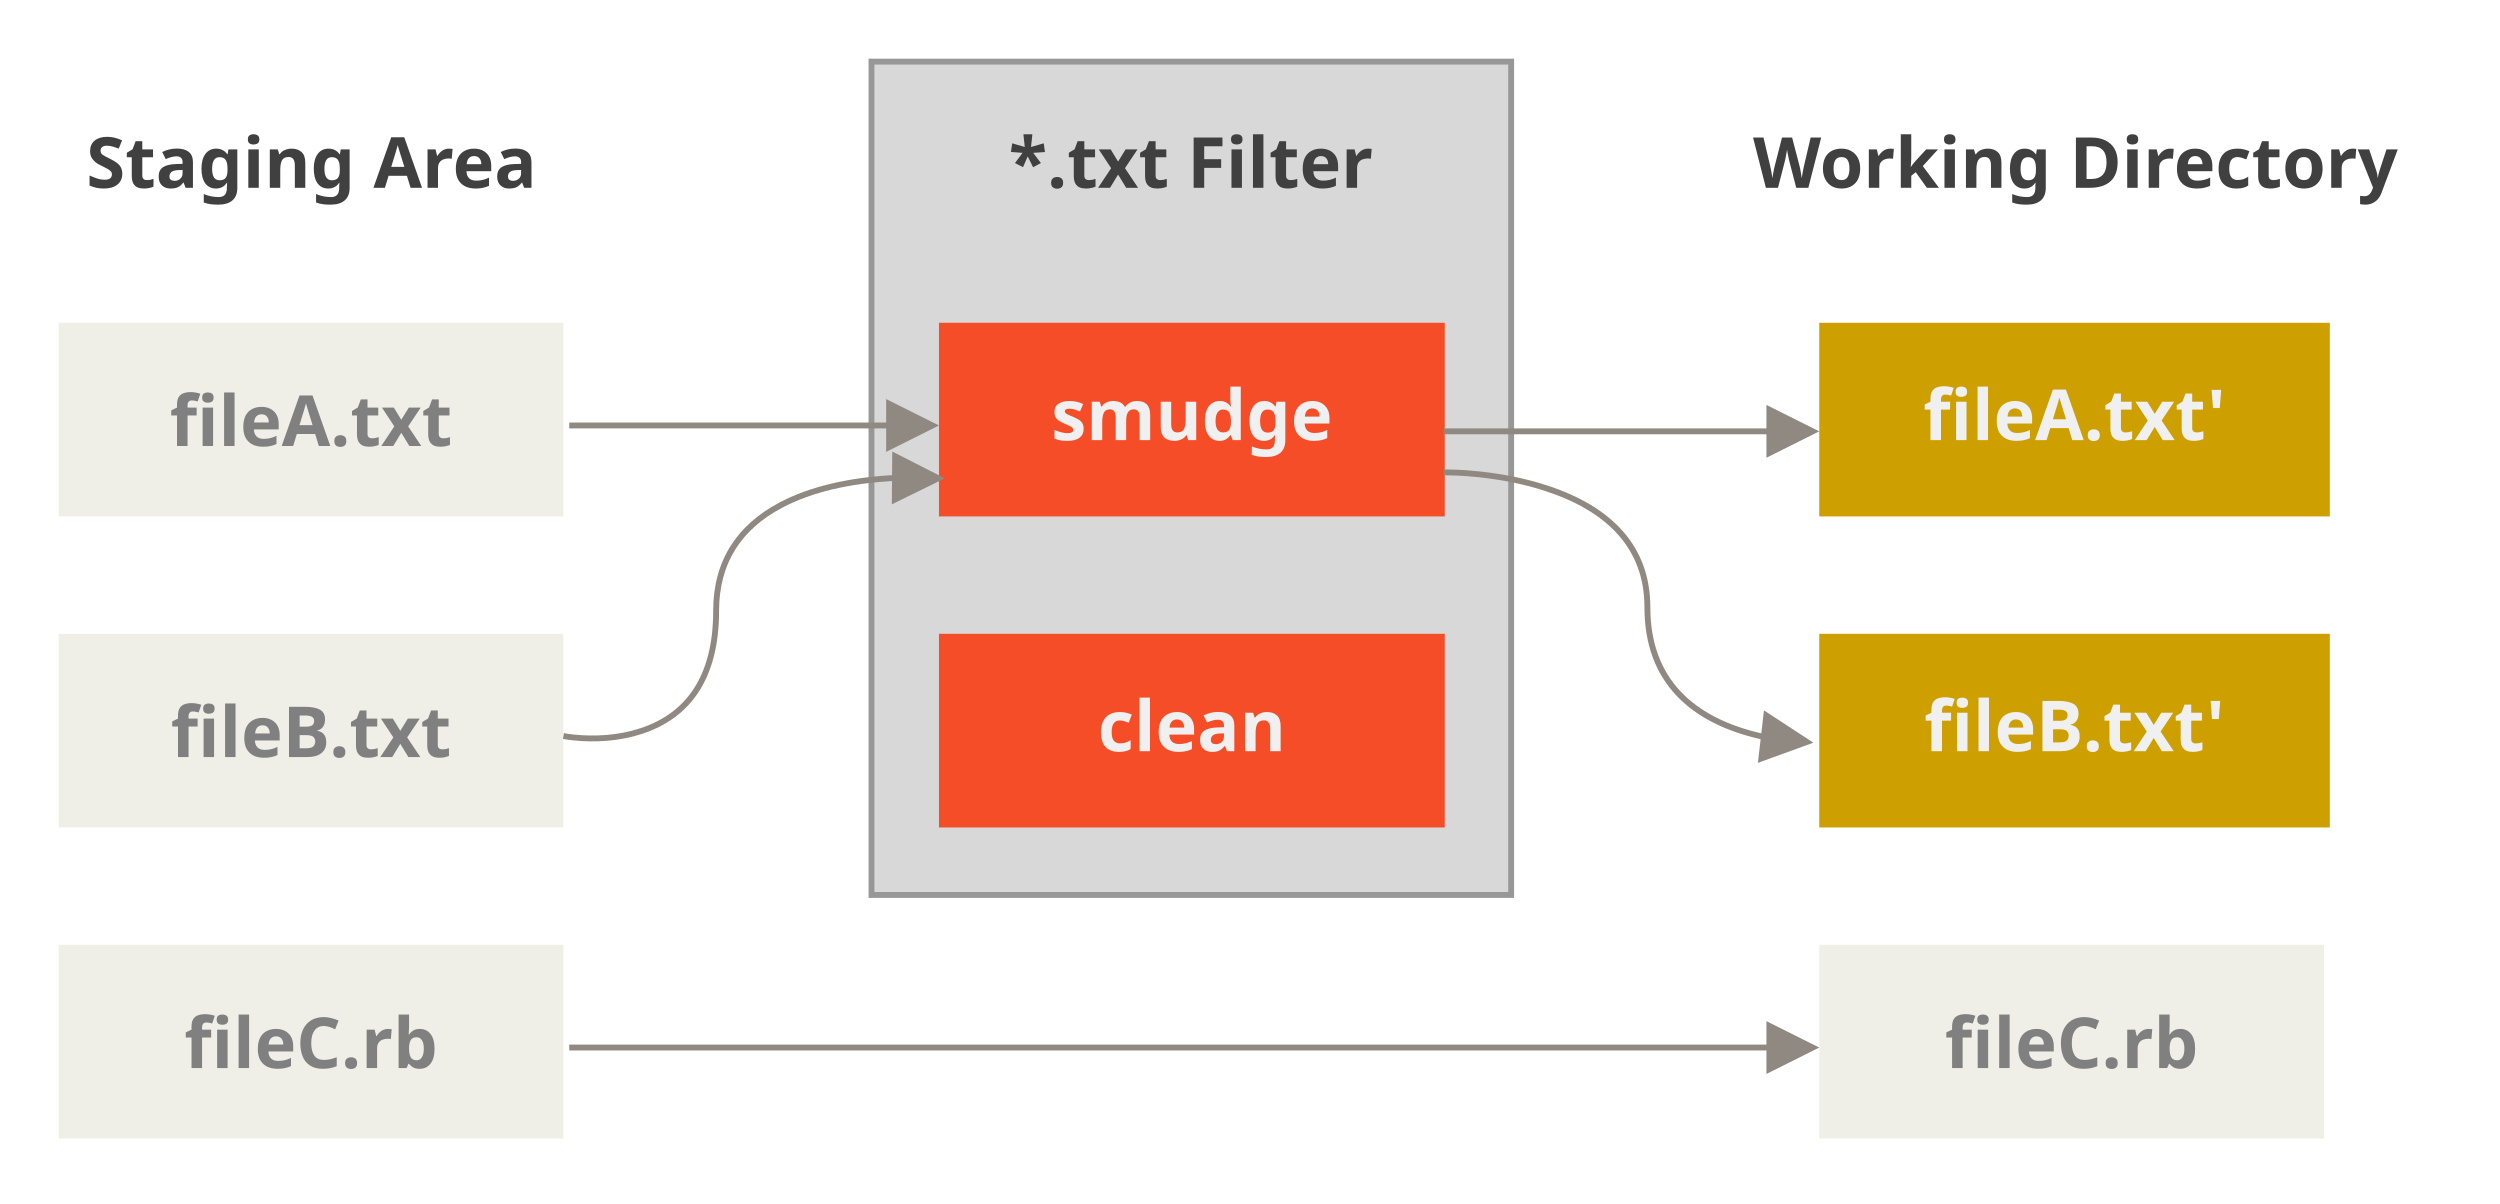
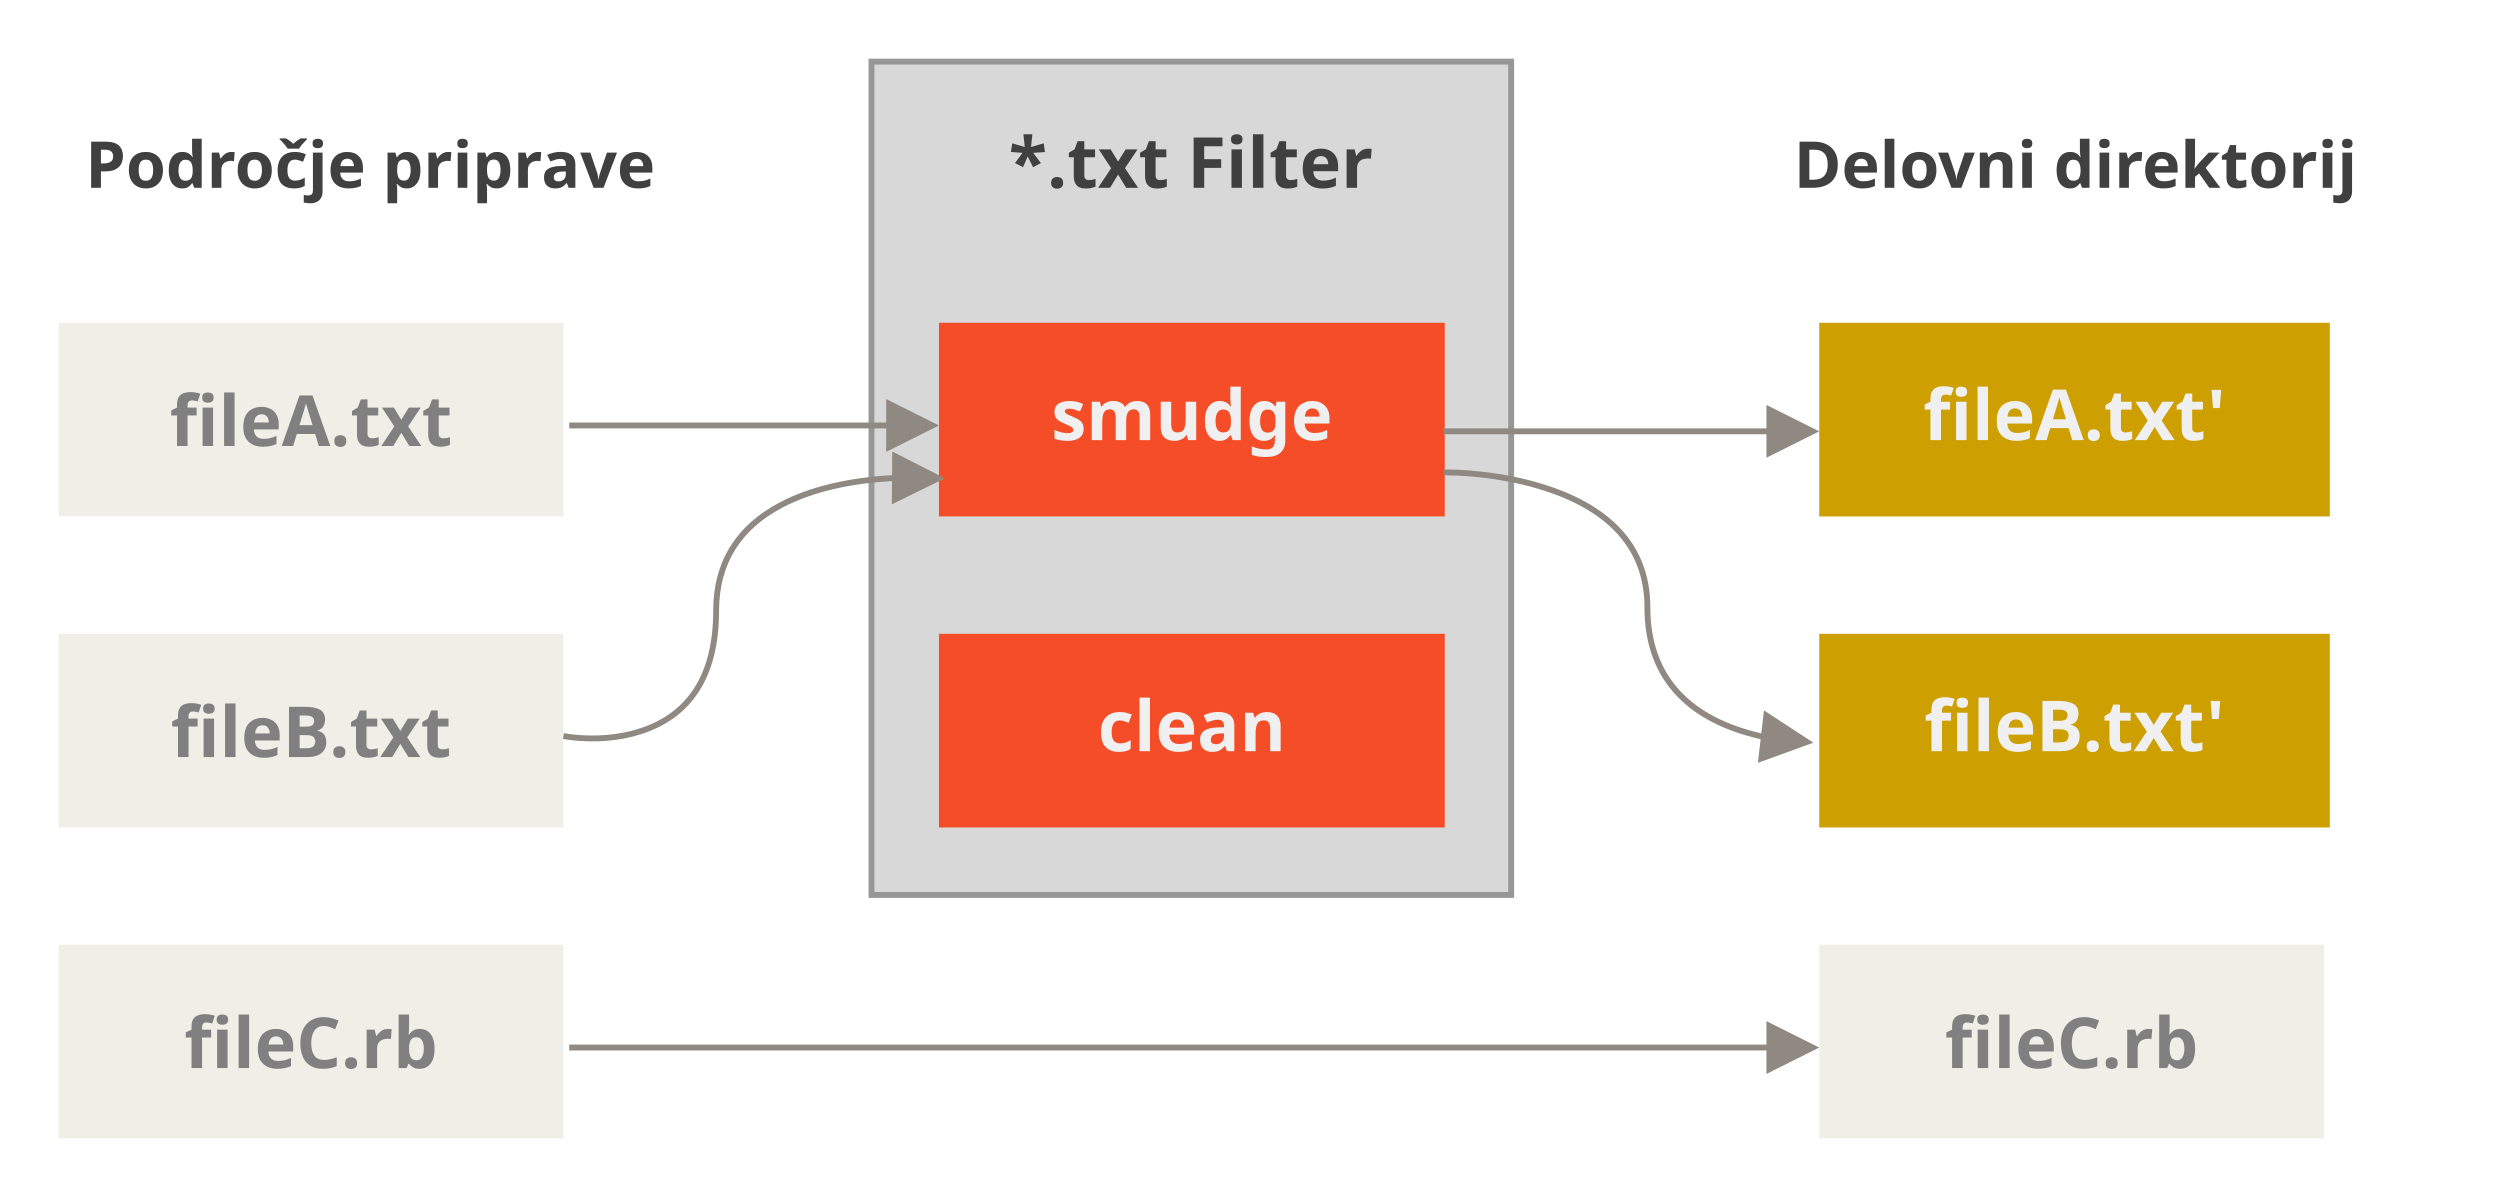
<svg xmlns="http://www.w3.org/2000/svg" id="svg28025" version="1.1" viewBox="0 0 426 205">
  <g id="08---Smudge-and-Clean" fill="none" fill-rule="evenodd">
    <g id="Group" transform="translate(10 10)">
      <g id="other" transform="translate(0 45)">
        <rect id="Rectangle-2" width="86" height="33" fill="#EFEFE7" fill-rule="evenodd" />
        <text id="master" fill="#979797" font-family="Source Code Pro" font-size="12px" font-weight="700" text-anchor="middle">
          <tspan id="tspan27952" x="43" y="21" fill="#808080">fileA.txt</tspan>
        </text>
      </g>
      <rect id="Rectangle-9" x="138.5" y=".5" width="109" height="142" fill="#D8D8D8" stroke="#979797" />
      <g id="goldref" transform="translate(300 45)">
        <rect id="Rectangle-3" width="87" height="33" fill="#CD9F00" fill-rule="evenodd" />
        <text id="master-2" fill="#979797" font-family="Source Code Pro" font-size="12px" font-weight="700" text-anchor="middle">
          <tspan id="tspan27958" x="43.5" y="20" fill="#f0f0f0">fileA.txt'</tspan>
        </text>
      </g>
      <g id="g27968" transform="translate(300 98)">
        <rect id="rect27962" width="87" height="33" fill="#CD9F00" fill-rule="evenodd" />
        <text id="text27966" fill="#979797" font-family="Source Code Pro" font-size="12px" font-weight="700" text-anchor="middle">
          <tspan id="tspan27964" x="43.5" y="20" fill="#f0f0f0">fileB.txt'</tspan>
        </text>
      </g>
      <g id="g27976" transform="translate(0 98)">
        <rect id="rect27970" width="86" height="33" fill="#EFEFE7" fill-rule="evenodd" />
        <text id="text27974" fill="#979797" font-family="Source Code Pro" font-size="12px" font-weight="700" text-anchor="middle">
          <tspan id="tspan27972" x="43" y="21" fill="#808080">fileB.txt</tspan>
        </text>
      </g>
      <g id="g27984" transform="translate(0 151)">
        <rect id="rect27978" width="86" height="33" fill="#EFEFE7" fill-rule="evenodd" />
        <text id="text27982" fill="#979797" font-family="Source Code Pro" font-size="12px" font-weight="700" text-anchor="middle">
          <tspan id="tspan27980" x="43" y="21" fill="#808080">fileC.rb</tspan>
        </text>
      </g>
      <g id="g27992" transform="translate(300 151)">
        <rect id="rect27986" width="86" height="33" fill="#EFEFE7" fill-rule="evenodd" />
        <text id="text27990" fill="#979797" font-family="Source Code Pro" font-size="12px" font-weight="700" text-anchor="middle">
          <tspan id="tspan27988" x="43" y="21" fill="#808080">fileC.rb</tspan>
        </text>
      </g>
-       <text id="Staging-Area" transform="translate(-11.412)" font-size="12px" font-weight="700" style="fill:#404040;font-family:'Source Code Pro';font-size:12px;font-weight:700;text-anchor:middle">
-         <tspan id="tspan27994" x="54.5" y="22" style="fill:#404040">Staging Area</tspan>
+       <text id="Staging-Area" transform="translate(-11.412)" font-size="12px" font-weight="700" style="fill:#404040;font-family:'Source Code Pro';font-size:11px;font-weight:700;text-anchor:middle">
+         <tspan id="tspan27994" x="64.5" y="22" style="fill:#404040">Področje priprave</tspan>
      </text>
-       <text id="Working-Directory" transform="translate(289.15)" font-size="12px" font-weight="700" style="fill:#404040;font-family:'Source Code Pro';font-size:12px;font-weight:700;text-anchor:middle">
-         <tspan id="tspan27997" x="54.5" y="22" style="fill:#404040">Working Directory</tspan>
+       <text id="Working-Directory" transform="translate(289.15)" font-size="12px" font-weight="700" style="fill:#404040;font-family:'Source Code Pro';font-size:11px;font-weight:700;text-anchor:middle">
+         <tspan id="tspan27997" x="54.5" y="22" style="fill:#404040">Delovni direktorij</tspan>
      </text>
      <text id="*.txt-Filter" transform="translate(138.43)" font-size="12px" font-weight="700" style="fill:#404040;font-family:'Source Code Pro';font-size:12px;font-weight:700;text-anchor:middle">
        <tspan id="tspan28000" x="54.5" y="22" style="fill:#404040">*.txt Filter</tspan>
      </text>
      <g id="ref" transform="translate(150 45)">
        <rect id="rect28003" width="86.187" height="33" fill="#F44D27" fill-rule="evenodd" />
        <text id="text28007" fill="#979797" font-family="Source Code Pro" font-size="12px" font-weight="700" text-anchor="middle">
          <tspan id="tspan28005" x="43.093" y="20" fill="#f0f0f0">smudge</tspan>
        </text>
      </g>
      <g id="g28016" transform="translate(150 98)">
        <rect id="rect28010" width="86.187" height="33" fill="#F44D27" fill-rule="evenodd" />
        <text id="text28014" fill="#979797" font-family="Source Code Pro" font-size="12px" font-weight="700" text-anchor="middle">
          <tspan id="tspan28012" x="43.093" y="20" fill="#f0f0f0">clean</tspan>
        </text>
      </g>
      <path id="Line" d="m291 169h-204v-1h204v-4l9 4.5-9 4.5v-4z" fill="#8F8981" fill-rule="nonzero" />
      <path id="Line-2" d="m141 63h-54v-1h54v-4l9 4.5-9 4.5v-4z" fill="#8F8981" fill-rule="nonzero" />
      <path id="Line-3" d="m291 64h-55v-1h55v-4l9 4.5-9 4.5v-4z" fill="#8F8981" fill-rule="nonzero" />
      <path id="Line-4" d="m142 71.968c-7.06.41-13.566 1.819-18.723 4.552-6.904 3.659-10.749 9.38-10.749 17.577 1e-6 11.618-4.927 18.264-13.106 20.948-3.913 1.284-8.043 1.504-11.761 1.114-.343-.036-.648-.075-.913-.113-.161-.024-.273-.042-.334-.053l-.492-.09.179-.984.492.09c.05.009.151.026.3.048.251.037.544.074.872.108 3.589.377 7.586.164 11.344-1.069 7.773-2.55 12.418-8.816 12.418-19.997-1e-6-8.588 4.064-14.637 11.281-18.461 5.322-2.82 11.983-4.258 19.199-4.67l.03-4.03 8.966 4.568-9.034 4.432.03-3.967z" fill="#8F8981" fill-rule="nonzero" />
      <path id="Line-5" d="m290.01 115.96c-11.928-2.707-19.793-9.671-19.793-22.464 0-9.966-6.255-16.307-16.763-19.784-3.61-1.195-7.482-1.96-11.37-2.38-1.389-.15-2.69-.245-3.873-.296-.75-.033-1.321-.042-1.681-.041l-.02 0-.5.005-.01-1.0.5-.005.025-0c.376-.002.963.008 1.73.042 1.204.052 2.526.149 3.936.301 3.954.427 7.893 1.206 11.577 2.425 10.875 3.599 17.449 10.263 17.449 20.734 0 12.2 7.447 18.833 18.909 21.464l.453-3.912 8.423 5.504-9.457 3.436.466-4.029z" fill="#8F8981" fill-rule="nonzero" />
    </g>
  </g>
</svg>
